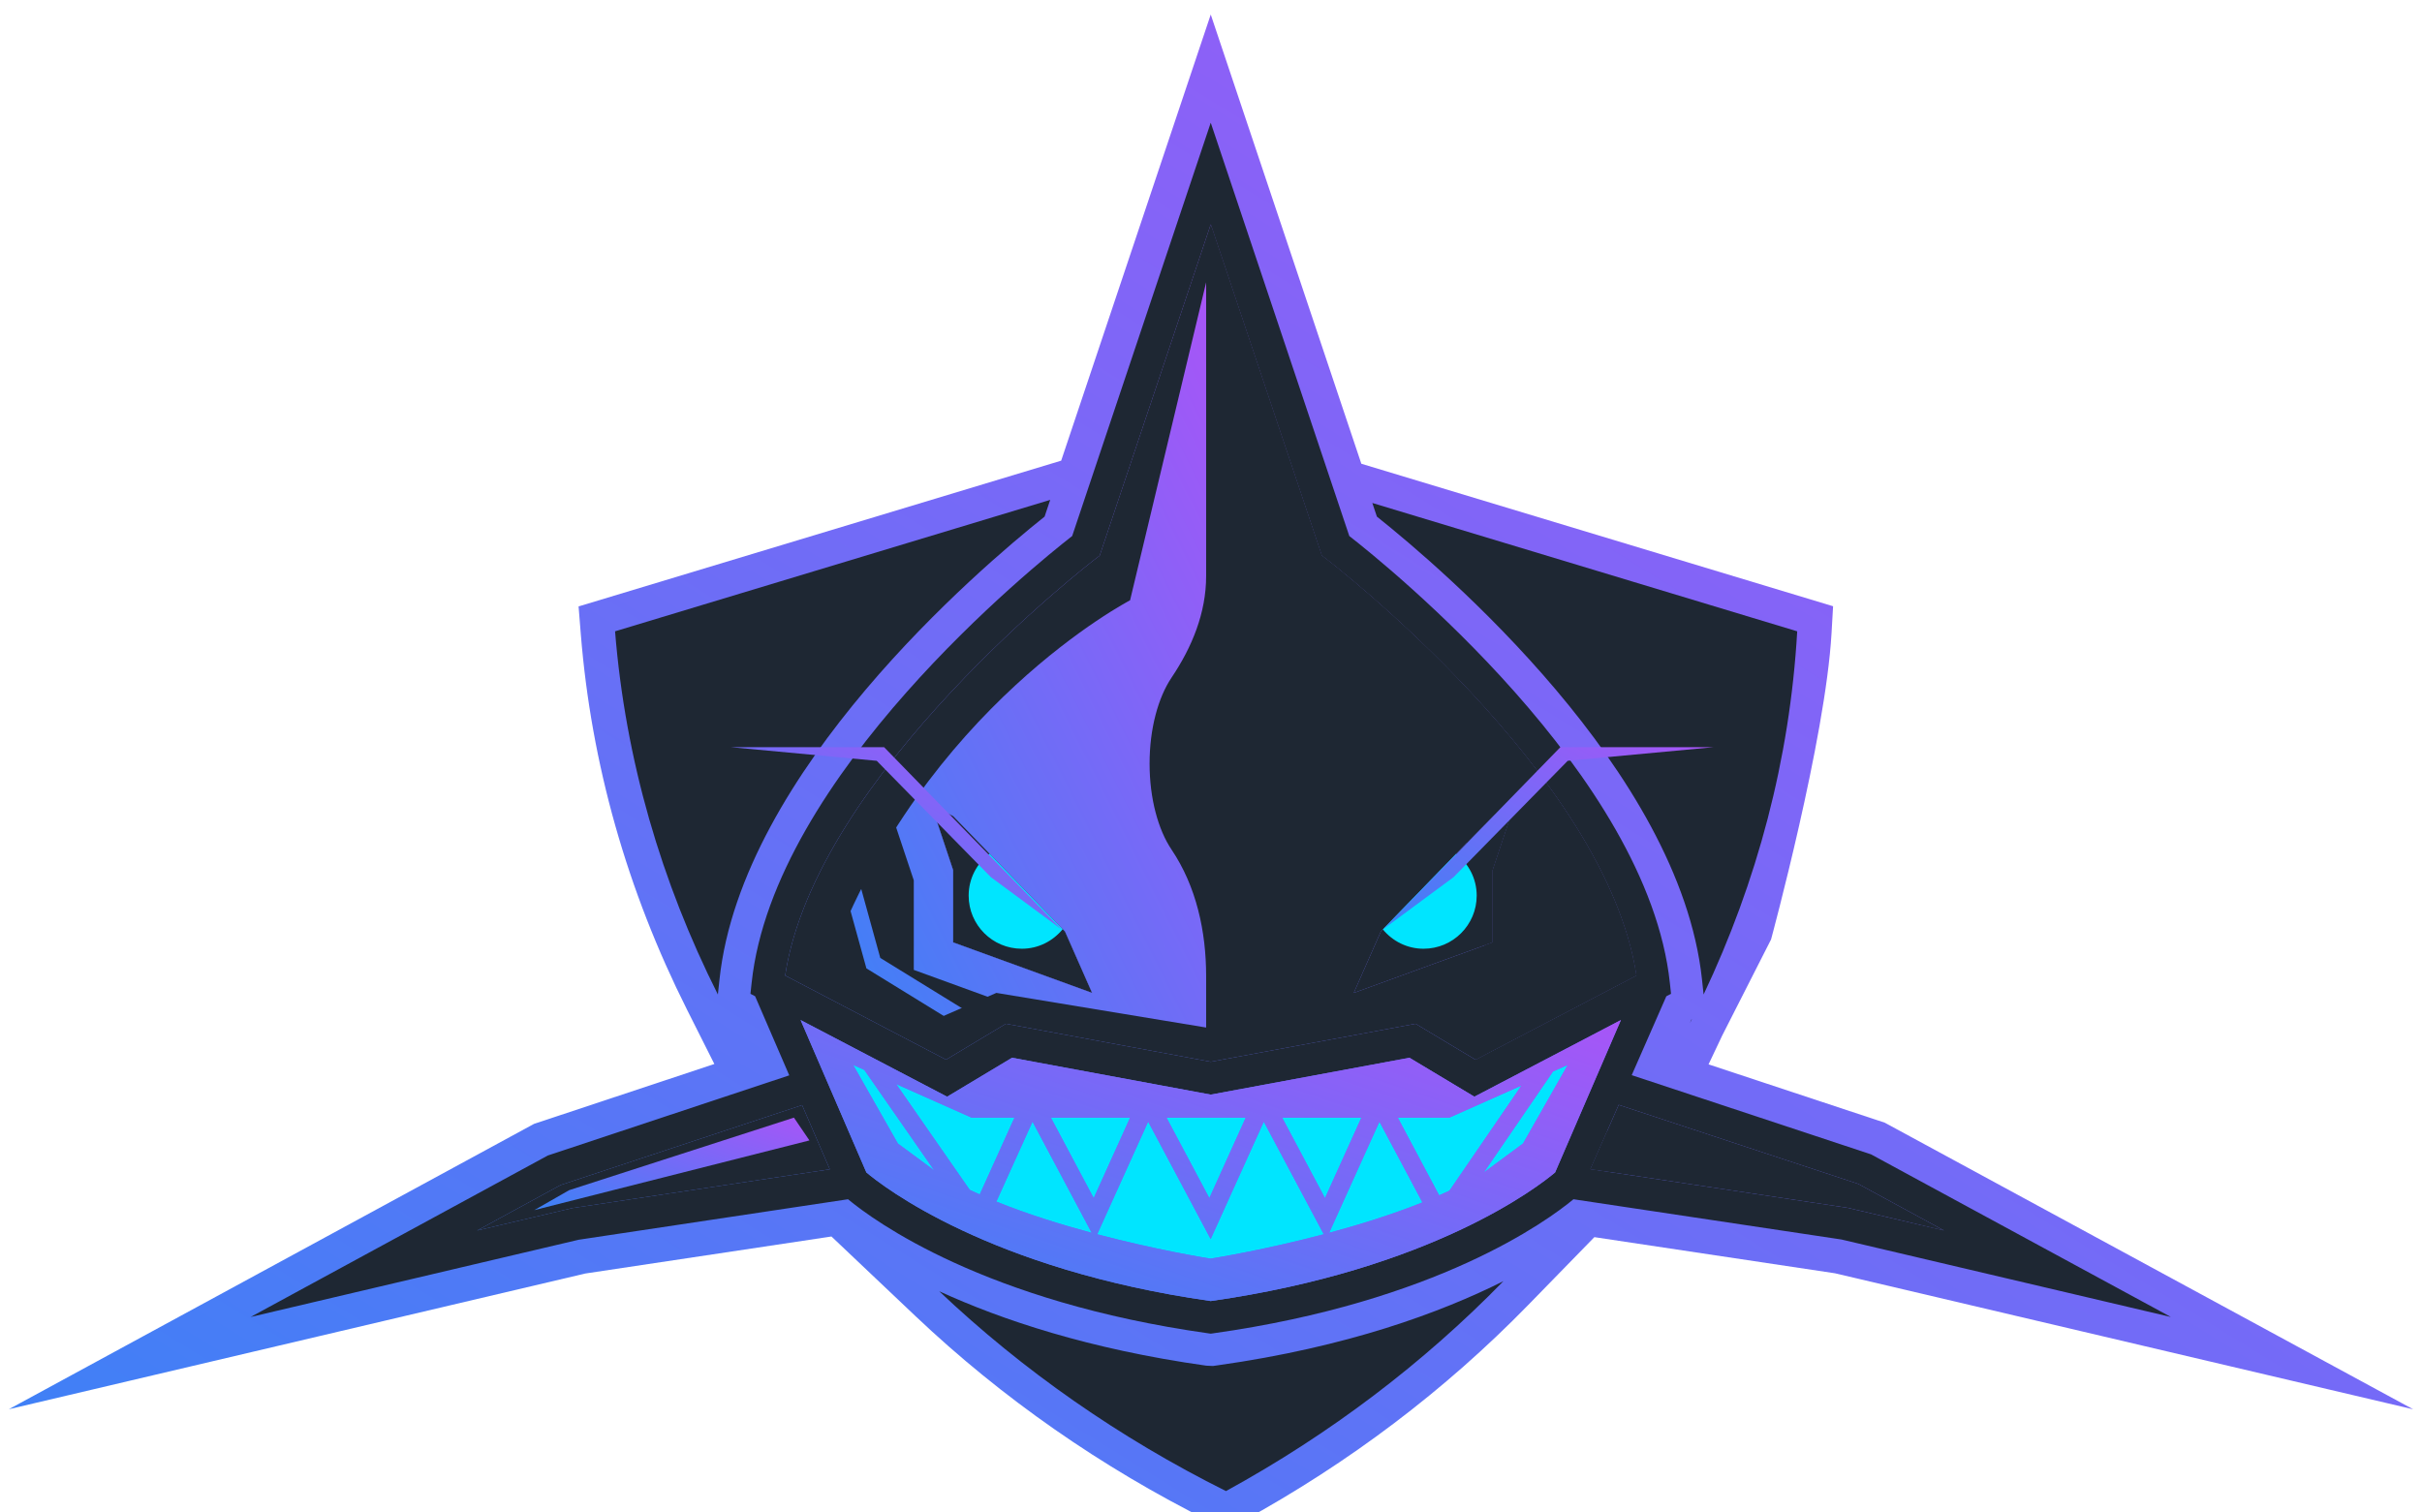
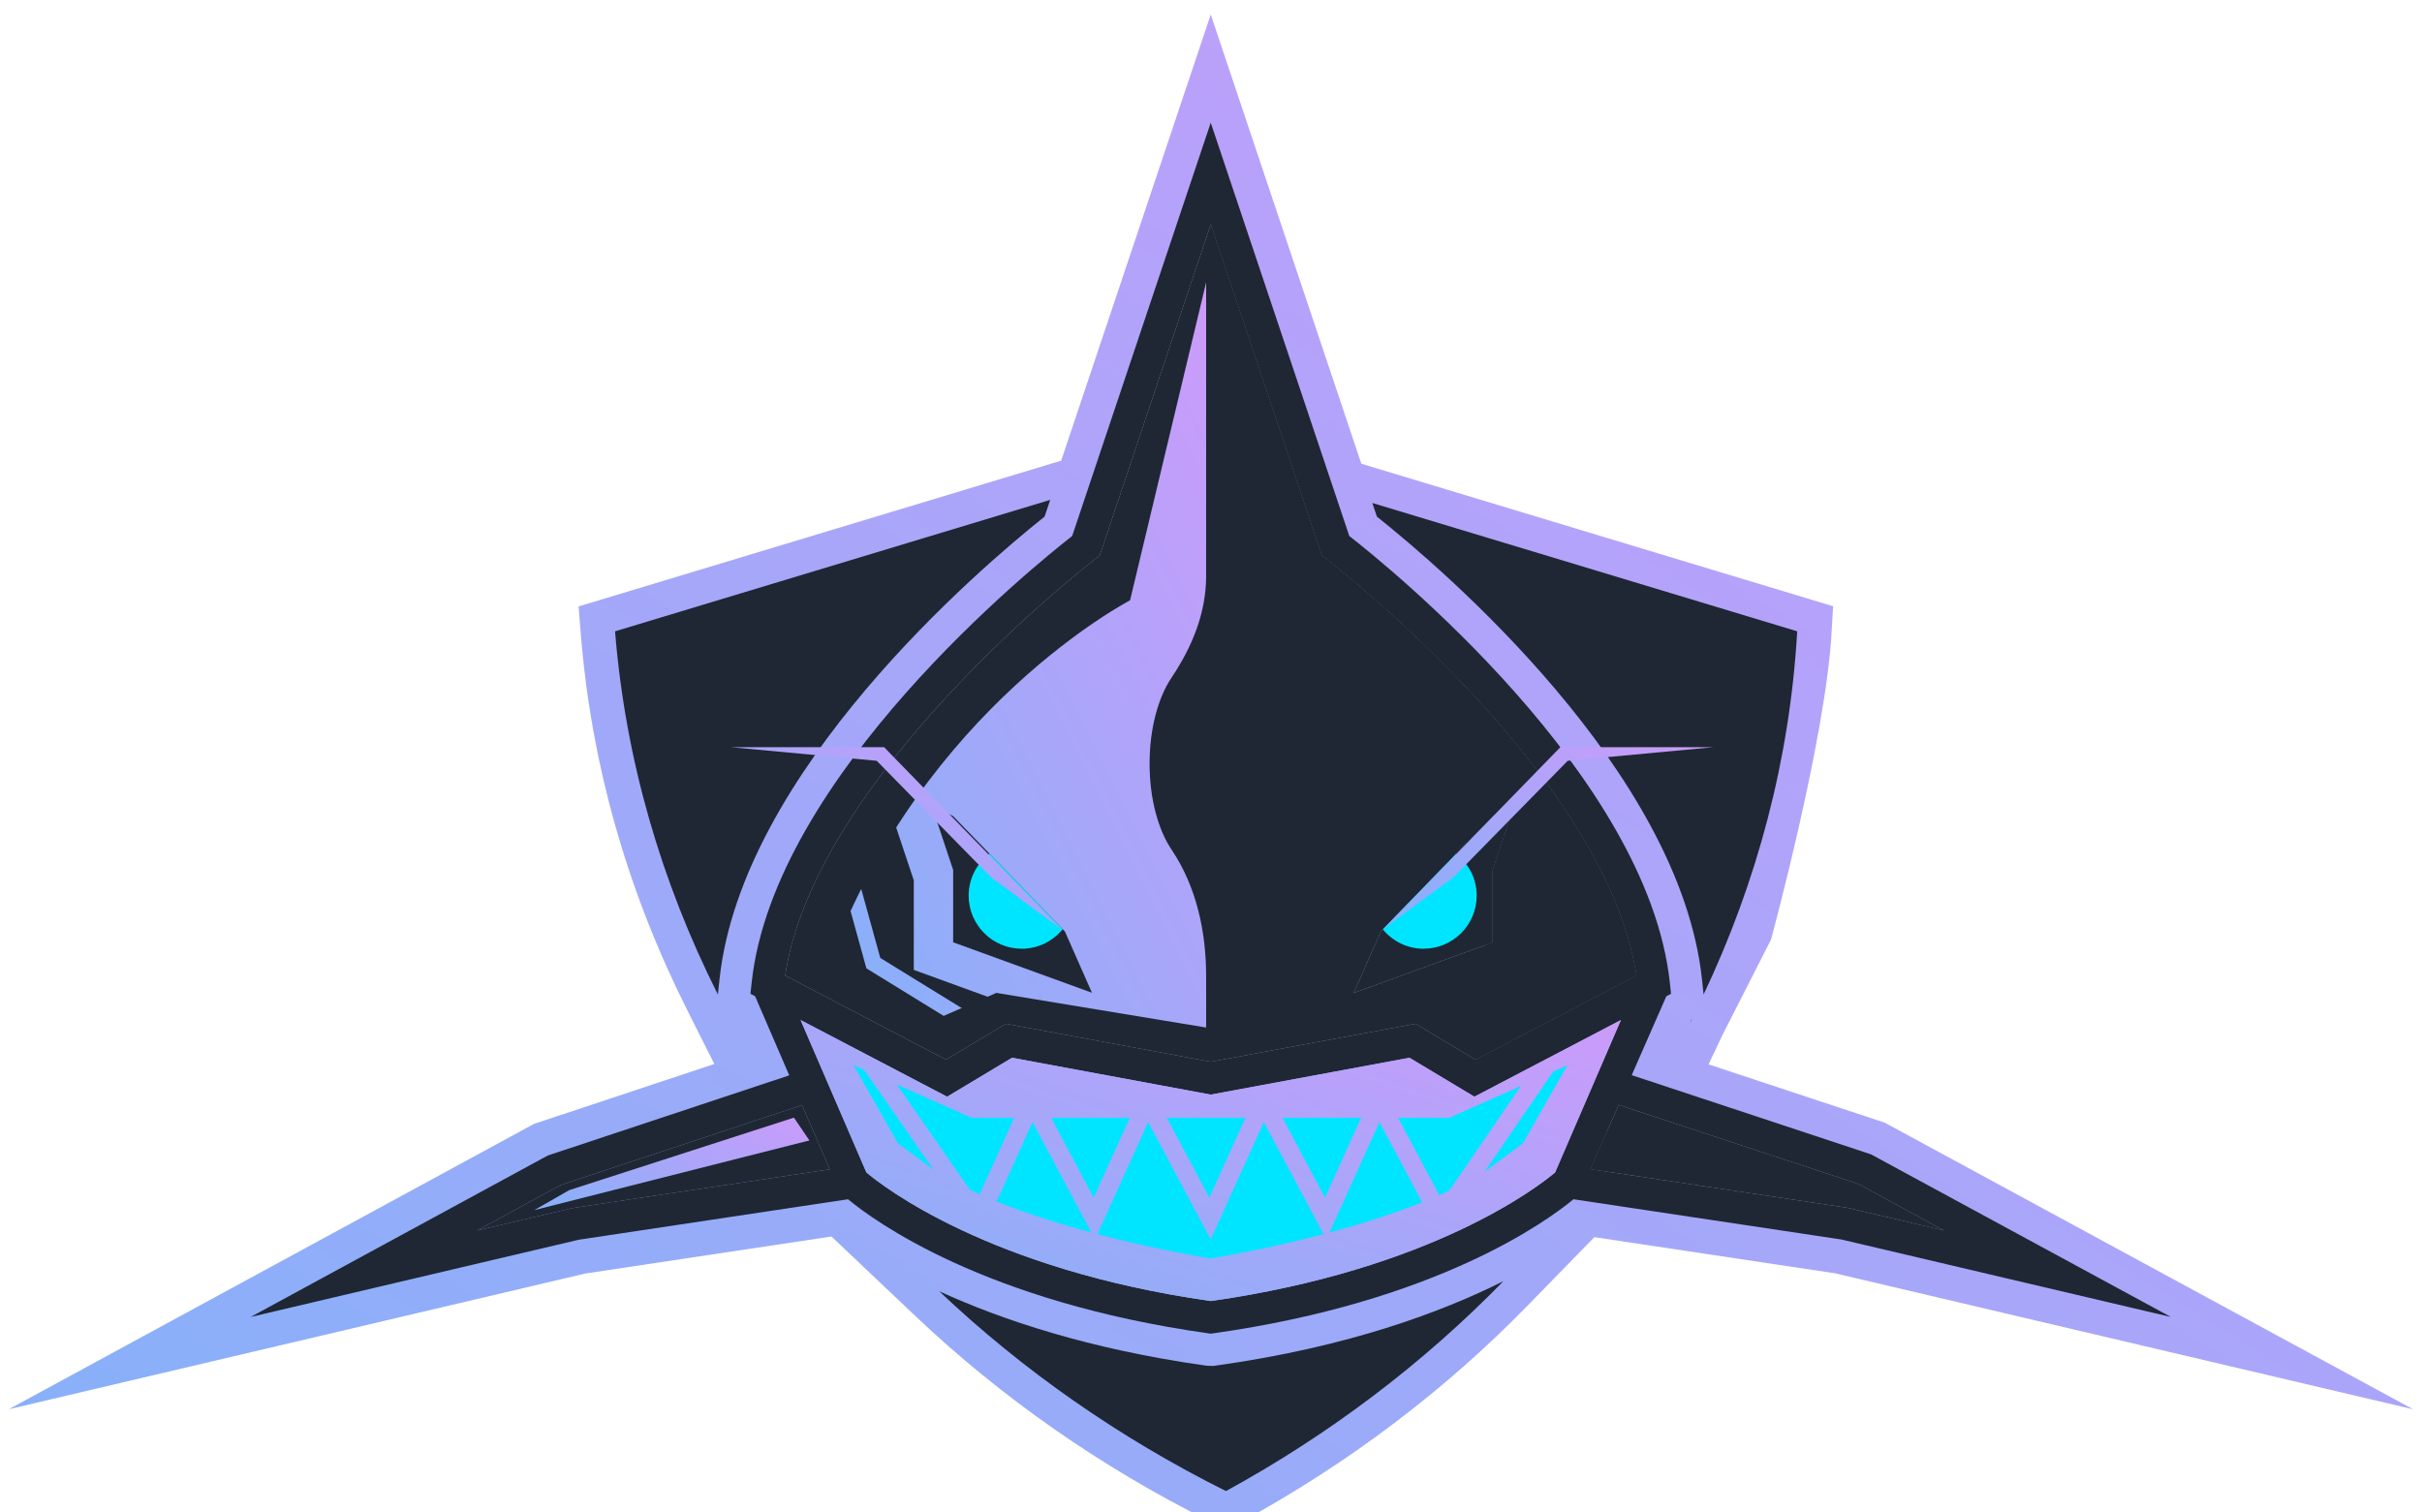
<svg xmlns="http://www.w3.org/2000/svg" viewBox="358 210 564 352" width="564" height="352" role="img" aria-label="Juke">
  <defs>
    <linearGradient id="jukeGrad" x1="0%" y1="0%" x2="100%" y2="100%">
-       <stop offset="0%" stop-color="#3B82F6" />
-       <stop offset="100%" stop-color="#A855F7" />
+       <stop offset="0%" stop-color="#85B1F9" />
+       <stop offset="100%" stop-color="#CC9BFA" />
    </linearGradient>
  </defs>
  <g transform="matrix(1.921154 0 0 1.921154 640 389.8519)" id="logo-logo">
    <g style="" paint-order="stroke">
      <g transform="matrix(0.9307168 0 0 -0.9307168 0 0)">
        <path style="stroke: none; stroke-width: 1; stroke-dasharray: none; stroke-linecap: butt; stroke-dashoffset: 0; stroke-linejoin: miter; stroke-miterlimit: 4; fill: url(#jukeGrad); fill-rule: nonzero; opacity: 1;" paint-order="stroke" transform=" translate(87.908, -45.7435)" d="M 0 0 L -0.162 0.088 L -23.11 7.684 L -21.329 11.444 L -14.971 23.953 C -14.971 23.953 -7.886 50.038 -7.093 63.838 L -6.891 67.36 L -68.329 85.922 L -87.941 144.437 L -107.419 86.324 L -170.271 67.336 L -169.982 63.735 C -168.625 46.837 -163.965 30.364 -156.13 14.775 L -152.59 7.733 L -176.067 -0.064 L -244.471 -37.236 L -169.405 -19.56 L -137.337 -14.737 L -126.384 -25.118 C -115.117 -35.794 -102.188 -44.808 -87.957 -51.905 L -85.861 -52.95 L -83.807 -51.826 C -69.93 -44.228 -57.418 -34.758 -46.618 -23.68 L -37.981 -14.821 L -6.647 -19.528 L 68.655 -37.245 z" stroke-linecap="round" />
      </g>
      <g transform="matrix(0.9307168 0 0 -0.9307168 -0.03108594 -5.335334)">
        <path style="stroke: none; stroke-width: 1; stroke-dasharray: none; stroke-linecap: butt; stroke-dashoffset: 0; stroke-linejoin: miter; stroke-miterlimit: 4; fill: #1E2733; fill-rule: nonzero; opacity: 1;" paint-order="stroke" transform=" translate(0, -74.6205)" d="M 0 0 C -28.828 4.111 -42.677 14.92 -44.849 16.753 L -53.417 36.602 L -34.334 26.617 L -25.878 31.691 L 0 26.888 L 25.878 31.691 L 34.334 26.617 L 53.416 36.602 L 44.849 16.753 C 42.676 14.92 28.828 4.111 0 0 M -83.107 12.114 L -95.536 9.189 L -84.671 15.111 L -53.219 25.521 L -49.609 17.158 z M -14.979 96.703 L -14.463 97.096 L 0 140.247 L 14.463 97.096 L 14.979 96.703 C 15.351 96.422 51.455 68.687 55.426 42.403 L 34.474 31.44 L 26.676 36.118 L 0 31.169 L -26.676 36.118 L -34.474 31.44 L -55.426 42.403 C -51.457 68.669 -15.349 96.422 -14.979 96.703 M 84.328 15.261 L 95.479 9.198 L 82.936 12.145 L 49.454 17.181 L 53.127 25.554 z M 125.043 -2.077 L 85.995 19.106 L 54.825 29.424 L 59.332 39.697 L 59.945 40.02 L 59.793 41.441 C 56.908 68.465 22.882 95.883 18.045 99.652 L 0 153.491 L -18.046 99.652 C -22.882 95.883 -56.908 68.465 -59.793 41.441 L -59.945 40.02 L -59.338 39.701 L -54.892 29.399 L -86.338 18.957 L -125.043 -2.077 L -82.312 7.985 L -47.239 13.259 C -43.84 10.441 -29.446 -0.112 -0.292 -4.209 L 0 -4.25 L 0.292 -4.209 C 29.447 -0.112 43.84 10.441 47.239 13.259 L 82.141 8.016 Z" stroke-linecap="round" />
      </g>
      <g transform="matrix(0.9307168 0 0 -0.9307168 27.03937 15.38103)">
        <path style="stroke: none; stroke-width: 1; stroke-dasharray: none; stroke-linecap: butt; stroke-dashoffset: 0; stroke-linejoin: miter; stroke-miterlimit: 4; fill: #1E2733; fill-rule: nonzero; opacity: 1;" paint-order="stroke" transform=" translate(7.639, 3.761)" d="M 0 0 L 2.82 8.462 L 0 7.052 L -14.573 -7.991 L -18.098 -15.984 L 0 -9.403 Z" stroke-linecap="round" />
      </g>
      <g transform="matrix(0.9307168 0 0 -0.9307168 -24.14531 15.38131)">
        <path style="stroke: none; stroke-width: 1; stroke-dasharray: none; stroke-linecap: butt; stroke-dashoffset: 0; stroke-linejoin: miter; stroke-miterlimit: 4; fill: #1E2733; fill-rule: nonzero; opacity: 1;" paint-order="stroke" transform=" translate(-7.6385, -5.642)" d="M 0 0 L 18.098 -6.581 L 14.572 1.412 L 0 16.455 L -2.821 17.865 L 0 9.403 Z" stroke-linecap="round" />
      </g>
      <g transform="matrix(0.9307168 0 0 -0.9307168 -0.5897953 46.76489)">
        <path style="stroke: none; stroke-width: 1; stroke-dasharray: none; stroke-linecap: butt; stroke-dashoffset: 0; stroke-linejoin: miter; stroke-miterlimit: 4; fill: #00E5FF; fill-rule: nonzero; opacity: 1;" paint-order="stroke" transform=" translate(5.154, 5.235)" d="M 0 0 L -4.554 0 L -4.629 0 L -10.308 0 L -4.736 -10.47 z" stroke-linecap="round" />
      </g>
      <g transform="matrix(0.9307168 0 0 -0.9307168 -20.23918 49.10508)">
        <path style="stroke: none; stroke-width: 1; stroke-dasharray: none; stroke-linecap: butt; stroke-dashoffset: 0; stroke-linejoin: miter; stroke-miterlimit: 4; fill: #00E5FF; fill-rule: nonzero; opacity: 1;" paint-order="stroke" transform=" translate(-6.2075, -3.1725)" d="M 0 0 C 4.041 -1.636 8.379 -2.982 12.415 -4.067 L 4.709 10.412 Z" stroke-linecap="round" />
      </g>
      <g transform="matrix(0.9307168 0 0 -0.9307168 -14.60611 46.76489)">
        <path style="stroke: none; stroke-width: 1; stroke-dasharray: none; stroke-linecap: butt; stroke-dashoffset: 0; stroke-linejoin: miter; stroke-miterlimit: 4; fill: #00E5FF; fill-rule: nonzero; opacity: 1;" paint-order="stroke" transform=" translate(-5.153, 5.235)" d="M 0 0 L 5.571 -10.47 L 10.306 0 Z" stroke-linecap="round" />
      </g>
      <g transform="matrix(0.9307168 0 0 -0.9307168 13.4268 46.76489)">
        <path style="stroke: none; stroke-width: 1; stroke-dasharray: none; stroke-linecap: butt; stroke-dashoffset: 0; stroke-linejoin: miter; stroke-miterlimit: 4; fill: #00E5FF; fill-rule: nonzero; opacity: 1;" paint-order="stroke" transform=" translate(-5.153, 5.235)" d="M 0 0 L 5.571 -10.47 L 10.306 0 Z" stroke-linecap="round" />
      </g>
      <g transform="matrix(0.9307168 0 0 -0.9307168 30.14043 44.64332)">
        <path style="stroke: none; stroke-width: 1; stroke-dasharray: none; stroke-linecap: butt; stroke-dashoffset: 0; stroke-linejoin: miter; stroke-miterlimit: 4; fill: #00E5FF; fill-rule: nonzero; opacity: 1;" paint-order="stroke" transform=" translate(-1.374, 2.9555)" d="M 0 0 L -6.678 0 L -1.299 -10.108 C -0.846 -9.911 -0.398 -9.709 0.043 -9.502 L 9.426 4.197 Z" stroke-linecap="round" />
      </g>
      <g transform="matrix(0.9307168 0 0 -0.9307168 38.15595 42.00902)">
        <path style="stroke: none; stroke-width: 1; stroke-dasharray: none; stroke-linecap: butt; stroke-dashoffset: 0; stroke-linejoin: miter; stroke-miterlimit: 4; fill: #00E5FF; fill-rule: nonzero; opacity: 1;" paint-order="stroke" transform=" translate(3.547, 6.1515)" d="M 0 0 L -9.009 -13.154 L -3.906 -9.385 L 1.915 0.851 z" stroke-linecap="round" />
      </g>
      <g transform="matrix(0.9307168 0 0 -0.9307168 19.97281 49.10629)">
        <path style="stroke: none; stroke-width: 1; stroke-dasharray: none; stroke-linecap: butt; stroke-dashoffset: 0; stroke-linejoin: miter; stroke-miterlimit: 4; fill: #00E5FF; fill-rule: nonzero; opacity: 1;" paint-order="stroke" transform=" translate(-6.0735, -7.2405)" d="M 0 0 C 3.948 1.061 8.181 2.376 12.147 3.963 L 6.549 14.481 Z" stroke-linecap="round" />
      </g>
      <g transform="matrix(0.9307168 0 0 -0.9307168 -0.06384717 50.67399)">
        <path style="stroke: none; stroke-width: 1; stroke-dasharray: none; stroke-linecap: butt; stroke-dashoffset: 0; stroke-linejoin: miter; stroke-miterlimit: 4; fill: #00E5FF; fill-rule: nonzero; opacity: 1;" paint-order="stroke" transform=" translate(0.0255, -6.3725)" d="M 0 0 L -8.142 15.298 L -14.777 0.627 C -7.16 -1.383 -0.809 -2.421 -0.066 -2.54 L -0.066 -2.553 C -0.066 -2.553 -0.042 -2.549 -0.028 -2.546 C -0.014 -2.549 0.009 -2.553 0.009 -2.553 L 0.009 -2.54 C 0.752 -2.421 7.107 -1.381 14.726 0.629 L 6.919 15.298 Z" stroke-linecap="round" />
      </g>
      <g transform="matrix(0.9307168 0 0 -0.9307168 -38.46541 41.87956)">
        <path style="stroke: none; stroke-width: 1; stroke-dasharray: none; stroke-linecap: butt; stroke-dashoffset: 0; stroke-linejoin: miter; stroke-miterlimit: 4; fill: #00E5FF; fill-rule: nonzero; opacity: 1;" paint-order="stroke" transform=" translate(-5.272, 6.863)" d="M 0 0 L 5.821 -10.235 L 10.544 -13.726 L 1.448 -0.646 z" stroke-linecap="round" />
      </g>
      <g transform="matrix(0.9307168 0 0 -0.9307168 -30.99147 44.50371)">
        <path style="stroke: none; stroke-width: 1; stroke-dasharray: none; stroke-linecap: butt; stroke-dashoffset: 0; stroke-linejoin: miter; stroke-miterlimit: 4; fill: #00E5FF; fill-rule: nonzero; opacity: 1;" paint-order="stroke" transform=" translate(2.1455, 2.8055)" d="M 0 0 L -9.845 4.384 L -0.266 -9.395 C 0.163 -9.597 0.592 -9.798 1.034 -9.995 L 5.554 0 Z" stroke-linecap="round" />
      </g>
      <g transform="matrix(0.9307168 0 0 -0.9307168 67.4148 47.94309)">
        <path style="stroke: none; stroke-width: 1; stroke-dasharray: none; stroke-linecap: butt; stroke-dashoffset: 0; stroke-linejoin: miter; stroke-miterlimit: 4; fill: #1E2733; fill-rule: nonzero; opacity: 1;" paint-order="stroke" transform=" translate(10.4695, -5.2305)" d="M 0 0 L 12.543 -2.947 L 1.392 3.115 L -29.809 13.408 L -33.482 5.035 Z" stroke-linecap="round" />
      </g>
      <g transform="matrix(0.9307168 0 0 -0.9307168 -67.57516 47.96226)">
        <path style="stroke: none; stroke-width: 1; stroke-dasharray: none; stroke-linecap: butt; stroke-dashoffset: 0; stroke-linejoin: miter; stroke-miterlimit: 4; fill: #1E2733; fill-rule: nonzero; opacity: 1;" paint-order="stroke" transform=" translate(-22.9635, -8.166)" d="M 0 0 L 12.429 2.925 L 45.927 7.969 L 42.316 16.332 L 10.865 5.922 Z" stroke-linecap="round" />
      </g>
      <g transform="matrix(0.9307168 0 0 -0.9307168 -0.03117901 47.08217)">
        <path style="stroke: none; stroke-width: 1; stroke-dasharray: none; stroke-linecap: butt; stroke-dashoffset: 0; stroke-linejoin: miter; stroke-miterlimit: 4; fill: url(#jukeGrad); fill-rule: nonzero; opacity: 1;" paint-order="stroke" transform=" translate(31.087, -3.926)" d="M 0 0 C -0.441 -0.207 -0.889 -0.409 -1.342 -0.606 L -6.721 9.502 L -0.043 9.502 L 9.382 13.699 z M 15.404 16.379 L 9.583 6.144 L 4.481 2.374 L 13.49 15.528 Z M -15.667 -5.489 L -9.119 8.992 L -3.52 -1.526 C -7.486 -3.113 -11.72 -4.429 -15.667 -5.489 M -21.78 9.502 L -11.474 9.502 L -16.209 -0.968 z M -31.087 -8.846 L -31.087 -8.858 C -31.087 -8.858 -31.111 -8.854 -31.125 -8.852 C -31.139 -8.854 -31.163 -8.858 -31.163 -8.858 L -31.163 -8.846 C -31.906 -8.727 -38.257 -7.688 -45.874 -5.679 L -39.238 8.992 L -31.097 -6.306 L -24.178 8.992 L -16.371 -5.677 C -23.99 -7.687 -30.345 -8.727 -31.087 -8.846 M -51.9 9.502 L -41.594 9.502 L -46.329 -0.968 z M -59.007 -1.42 L -54.297 8.992 L -46.592 -5.487 C -50.628 -4.402 -54.966 -3.056 -59.007 -1.42 M -62.473 0.107 L -72.051 13.886 L -62.207 9.502 L -56.653 9.502 L -61.173 -0.493 C -61.614 -0.296 -62.043 -0.095 -62.473 0.107 M -71.833 6.144 L -77.654 16.379 L -76.206 15.733 L -67.11 2.653 z M -31.163 9.502 L -31.087 9.502 L -26.533 9.502 L -31.269 -0.968 L -36.841 9.502 z M -5.208 17.316 L -31.087 12.513 L -56.965 17.316 L -65.421 12.242 L -84.503 22.227 L -75.936 2.378 C -73.764 0.545 -59.915 -10.264 -31.087 -14.375 C -2.259 -10.264 11.589 0.545 13.762 2.378 L 22.329 22.227 L 3.247 12.242 Z" stroke-linecap="round" />
      </g>
      <g transform="matrix(0.9307168 0 0 -0.9307168 -0.03099287 -15.65438)">
        <path style="stroke: none; stroke-width: 1; stroke-dasharray: none; stroke-linecap: butt; stroke-dashoffset: 0; stroke-linejoin: miter; stroke-miterlimit: 4; fill: #1E2733; fill-rule: nonzero; opacity: 1;" paint-order="stroke" transform=" translate(36.7245, -38.988)" d="M 0 0 L -18.098 -6.581 L -14.573 1.412 L 0 16.455 L 2.82 17.865 L 0 9.403 Z M -70.272 0 L -70.272 9.403 L -73.093 17.865 L -70.272 16.455 L -55.7 1.412 L -52.175 -6.581 z M -21.746 49.983 L -22.261 50.376 L -36.725 93.527 L -51.188 50.376 L -51.704 49.983 C -52.074 49.702 -88.182 21.949 -92.15 -4.316 L -71.199 -15.279 L -63.401 -10.602 L -36.725 -15.551 L -10.049 -10.602 L -2.251 -15.279 L 18.701 -4.316 C 14.73 21.968 -21.374 49.702 -21.746 49.983" stroke-linecap="round" />
      </g>
      <g transform="matrix(0.9307168 0 0 -0.9307168 25.76168 -15.78105)">
        <path style="stroke: none; stroke-width: 1; stroke-dasharray: none; stroke-linecap: butt; stroke-dashoffset: 0; stroke-linejoin: miter; stroke-miterlimit: 4; fill: #1E2733; fill-rule: nonzero; opacity: 1;" paint-order="stroke" transform=" translate(27.713, -43.4405)" d="M 0 0 C -3.971 26.284 -40.075 54.019 -40.447 54.3 L -40.962 54.692 L -55.426 97.844 L -46.119 50.415 C -46.119 50.415 -28.615 38.511 -22.07 17.294 L -18.701 20.771 L -15.881 22.182 L -18.701 13.72 L -18.701 4.316 L -19.722 3.944 C -19.489 -0.719 -19.821 -5.687 -20.952 -10.963 z" stroke-linecap="round" />
      </g>
      <g transform="matrix(0.9307168 0 0 -0.9307168 -65.35084 47.48648)">
        <path style="stroke: none; stroke-width: 1; stroke-dasharray: none; stroke-linecap: butt; stroke-dashoffset: 0; stroke-linejoin: miter; stroke-miterlimit: 4; fill: url(#jukeGrad); fill-rule: nonzero; opacity: 1;" paint-order="stroke" transform=" translate(15.8985, 6.025)" d="M 0 0 L -29.273 -9.449 L -33.816 -12.05 L 2.019 -2.97 z" stroke-linecap="round" />
      </g>
      <g transform="matrix(0.9307168 0 0 -0.9307168 67.41517 49.52465)">
        <path style="stroke: none; stroke-width: 1; stroke-dasharray: none; stroke-linecap: butt; stroke-dashoffset: 0; stroke-linejoin: miter; stroke-miterlimit: 4; fill: #1E2733; fill-rule: nonzero; opacity: 1;" paint-order="stroke" transform=" translate(23.0125, -6.4785)" d="M 0 0 L -43.844 12.957 L -46.025 7.982 L -16.784 4.209 Z" stroke-linecap="round" />
      </g>
      <g transform="matrix(0.9307168 0 0 -0.9307168 -23.6739 15.63753)">
        <path style="stroke: none; stroke-width: 1; stroke-dasharray: none; stroke-linecap: butt; stroke-dashoffset: 0; stroke-linejoin: miter; stroke-miterlimit: 4; fill: #00E5FF; fill-rule: nonzero; opacity: 1;" paint-order="stroke" transform=" translate(-6.1255, 0.727)" d="M 0 0 C 0 -3.822 3.1 -6.922 6.923 -6.922 C 9.08 -6.922 10.982 -5.917 12.251 -4.371 L 2.72 5.468 C 1.077 4.201 0 2.236 0 0" stroke-linecap="round" />
      </g>
      <g transform="matrix(0.9307168 0 0 -0.9307168 26.51845 15.65224)">
        <path style="stroke: none; stroke-width: 1; stroke-dasharray: none; stroke-linecap: butt; stroke-dashoffset: 0; stroke-linejoin: miter; stroke-miterlimit: 4; fill: #00E5FF; fill-rule: nonzero; opacity: 1;" paint-order="stroke" transform=" translate(-0.813, -6.179)" d="M 0 0 C 3.824 0 6.923 3.1 6.923 6.922 C 6.923 9.14 5.862 11.093 4.241 12.358 L -5.297 2.514 C -4.027 0.988 -2.139 0 0 0" stroke-linecap="round" />
      </g>
      <g transform="matrix(0.9307168 0 0 -0.9307168 -45.86237 -3.031438)">
        <path style="stroke: none; stroke-width: 1; stroke-dasharray: none; stroke-linecap: butt; stroke-dashoffset: 0; stroke-linejoin: miter; stroke-miterlimit: 4; fill: #1E2733; fill-rule: nonzero; opacity: 1;" paint-order="stroke" transform=" translate(-14.735, -30.2555)" d="M 0 0 C 2.896 27.128 33.816 53.5 42.339 60.291 L 43.07 62.47 L -13.6 45.349 C -12.252 28.571 -7.553 12.65 -0.21 -1.959 Z" stroke-linecap="round" />
      </g>
      <g transform="matrix(0.9307168 0 0 -0.9307168 1.250976 74.42942)">
        <path style="stroke: none; stroke-width: 1; stroke-dasharray: none; stroke-linecap: butt; stroke-dashoffset: 0; stroke-linejoin: miter; stroke-miterlimit: 4; fill: #1E2733; fill-rule: nonzero; opacity: 1;" paint-order="stroke" transform=" translate(-0.5, 2.705)" d="M 0 0 L -0.586 -0.082 L -1.465 -0.041 C -16.75 2.106 -28.169 5.952 -36.24 9.653 C -25.376 -0.642 -12.79 -9.446 1.106 -16.377 C 14.657 -8.957 26.83 0.29 37.24 10.967 C 29.125 6.897 16.935 2.38 0 0" stroke-linecap="round" />
      </g>
      <g transform="matrix(0.9307168 0 0 -0.9307168 45.30478 -2.843433)">
        <path style="stroke: none; stroke-width: 1; stroke-dasharray: none; stroke-linecap: butt; stroke-dashoffset: 0; stroke-linejoin: miter; stroke-miterlimit: 4; fill: #1E2733; fill-rule: nonzero; opacity: 1;" paint-order="stroke" transform=" translate(-27.0725, 30.2375)" d="M 0 0 C 8.523 -6.791 39.444 -33.163 42.34 -60.291 L 42.549 -62.25 C 49.486 -47.598 53.779 -31.679 54.74 -14.942 L -0.595 1.775 Z" stroke-linecap="round" />
      </g>
      <g transform="matrix(0.9307168 0 0 -0.9307168 58.16394 30.19199)">
        <path style="stroke: none; stroke-width: 1; stroke-dasharray: none; stroke-linecap: butt; stroke-dashoffset: 0; stroke-linejoin: miter; stroke-miterlimit: 4; fill: #1E2733; fill-rule: nonzero; opacity: 1;" paint-order="stroke" transform=" translate(-0.133, -0.2435)" d="M 0 0 C 0.084 0.164 0.182 0.322 0.266 0.487 L 0.199 0.452 Z" stroke-linecap="round" />
      </g>
      <g transform="matrix(0.9307168 0 0 -0.9307168 40.87904 8.016078)">
        <path style="stroke: none; stroke-width: 1; stroke-dasharray: none; stroke-linecap: butt; stroke-dashoffset: 0; stroke-linejoin: miter; stroke-miterlimit: 4; fill: url(#jukeGrad); fill-rule: nonzero; opacity: 1;" paint-order="stroke" transform=" translate(-21.5395, -11.87)" d="M 0 0 L 23.115 23.74 L 43.079 23.74 L 24.075 21.966 L 9.211 6.812" stroke-linecap="round" />
      </g>
      <g transform="matrix(0.9307168 0 0 -0.9307168 35.68871 16.84476)">
        <path style="stroke: none; stroke-width: 1; stroke-dasharray: none; stroke-linecap: butt; stroke-dashoffset: 0; stroke-linejoin: miter; stroke-miterlimit: 4; fill: #1E2733; fill-rule: nonzero; opacity: 1;" paint-order="stroke" transform=" translate(5.4215, -6.096)" d="M 0 0 L -11.16 -6.873 L -14.109 -5.104 L -4.362 -1.558 L -4.362 10.108 L -1.375 19.065 C 0.322 16.712 1.854 14.278 3.266 11.82 Z" stroke-linecap="round" />
      </g>
      <g transform="matrix(0.9307168 0 0 -0.9307168 40.47408 22.44098)">
        <path style="stroke: none; stroke-width: 1; stroke-dasharray: none; stroke-linecap: butt; stroke-dashoffset: 0; stroke-linejoin: miter; stroke-miterlimit: 4; fill: #1E2733; fill-rule: nonzero; opacity: 1;" paint-order="stroke" transform=" translate(2.0885, -1.4435)" d="M 0 0 L 2.927 10.593 C 4.612 7.322 5.948 4.006 6.759 0.705 L -9.313 -7.706 L -10.936 -6.731 z" stroke-linecap="round" />
      </g>
      <g transform="matrix(0.9307168 0 0 -0.9307168 -23.39608 -14.21782)">
        <path style="stroke: none; stroke-width: 1; stroke-dasharray: none; stroke-linecap: butt; stroke-dashoffset: 0; stroke-linejoin: miter; stroke-miterlimit: 4; fill: url(#jukeGrad); fill-rule: nonzero; opacity: 1;" paint-order="stroke" transform=" translate(-8.4435, -37.4445)" d="M 0 0 L 0 9.403 L -2.821 17.865 L 0 16.455 L 14.572 1.412 L 18.098 -6.581 Z M 25.582 23.287 C 25.582 27.848 26.704 31.904 28.447 34.494 C 31.117 38.462 32.948 42.931 32.948 47.713 L 32.948 85.982 L 23.041 44.56 C 23.041 44.56 -3.875 30.583 -16.061 -2.452 L -2.476 -10.118 L 5.628 -6.581 L 32.948 -11.093 L 32.948 -4.384 C 32.948 1.407 31.68 7.273 28.447 12.078 C 26.704 14.667 25.582 18.725 25.582 23.287" stroke-linecap="round" />
      </g>
      <g transform="matrix(0.9307168 0 0 -0.9307168 -35.04009 16.84476)">
        <path style="stroke: none; stroke-width: 1; stroke-dasharray: none; stroke-linecap: butt; stroke-dashoffset: 0; stroke-linejoin: miter; stroke-miterlimit: 4; fill: #1E2733; fill-rule: nonzero; opacity: 1;" paint-order="stroke" transform=" translate(-5.4215, -6.096)" d="M 0 0 L 11.16 -6.873 L 14.109 -5.104 L 4.363 -1.558 L 4.363 10.108 L 1.375 19.065 C -0.322 16.712 -1.854 14.278 -3.266 11.82 Z" stroke-linecap="round" />
      </g>
      <g transform="matrix(0.9307168 0 0 -0.9307168 -39.82547 22.44098)">
        <path style="stroke: none; stroke-width: 1; stroke-dasharray: none; stroke-linecap: butt; stroke-dashoffset: 0; stroke-linejoin: miter; stroke-miterlimit: 4; fill: #1E2733; fill-rule: nonzero; opacity: 1;" paint-order="stroke" transform=" translate(-2.0885, -1.4435)" d="M 0 0 L -2.927 10.593 C -4.611 7.322 -5.948 4.006 -6.759 0.705 L 9.314 -7.706 L 10.936 -6.731 z" stroke-linecap="round" />
      </g>
      <g transform="matrix(0.9307168 0 0 -0.9307168 -38.15725 8.016078)">
        <path style="stroke: none; stroke-width: 1; stroke-dasharray: none; stroke-linecap: butt; stroke-dashoffset: 0; stroke-linejoin: miter; stroke-miterlimit: 4; fill: url(#jukeGrad); fill-rule: nonzero; opacity: 1;" paint-order="stroke" transform=" translate(21.5395, -11.87)" d="M 0 0 L -23.115 23.74 L -43.079 23.74 L -24.075 21.966 L -9.211 6.812" stroke-linecap="round" />
      </g>
    </g>
  </g>
</svg>
